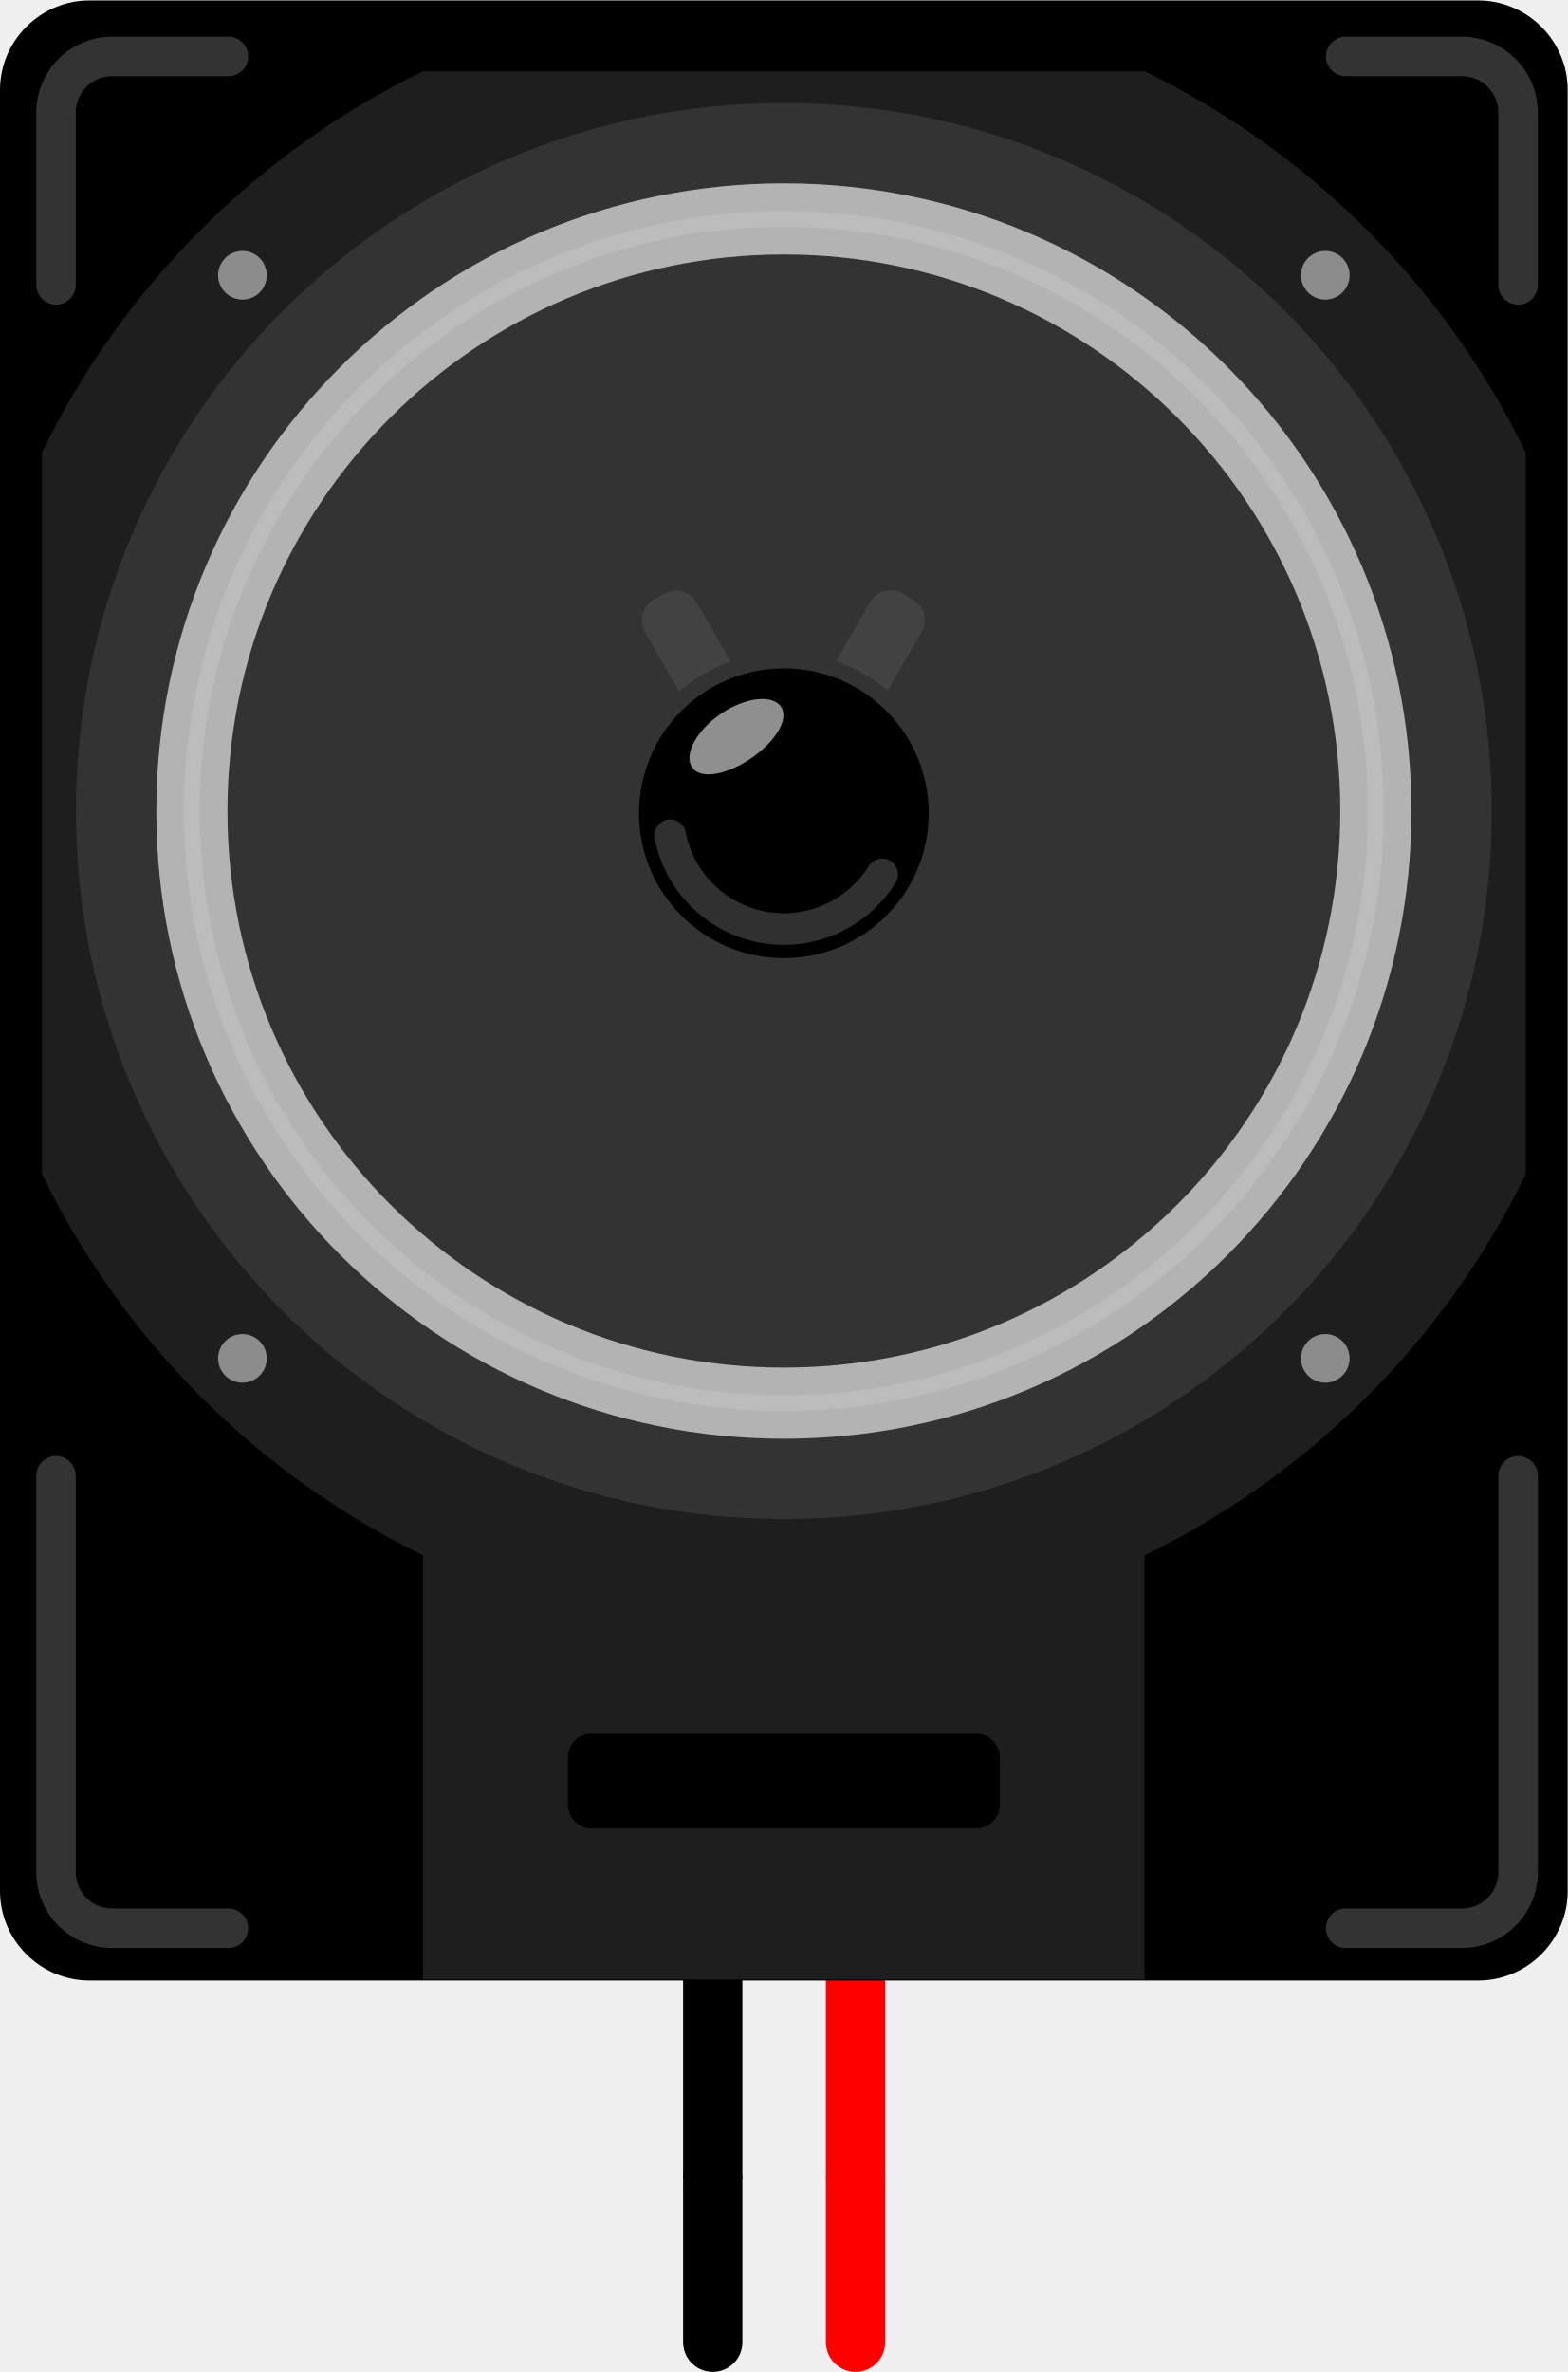
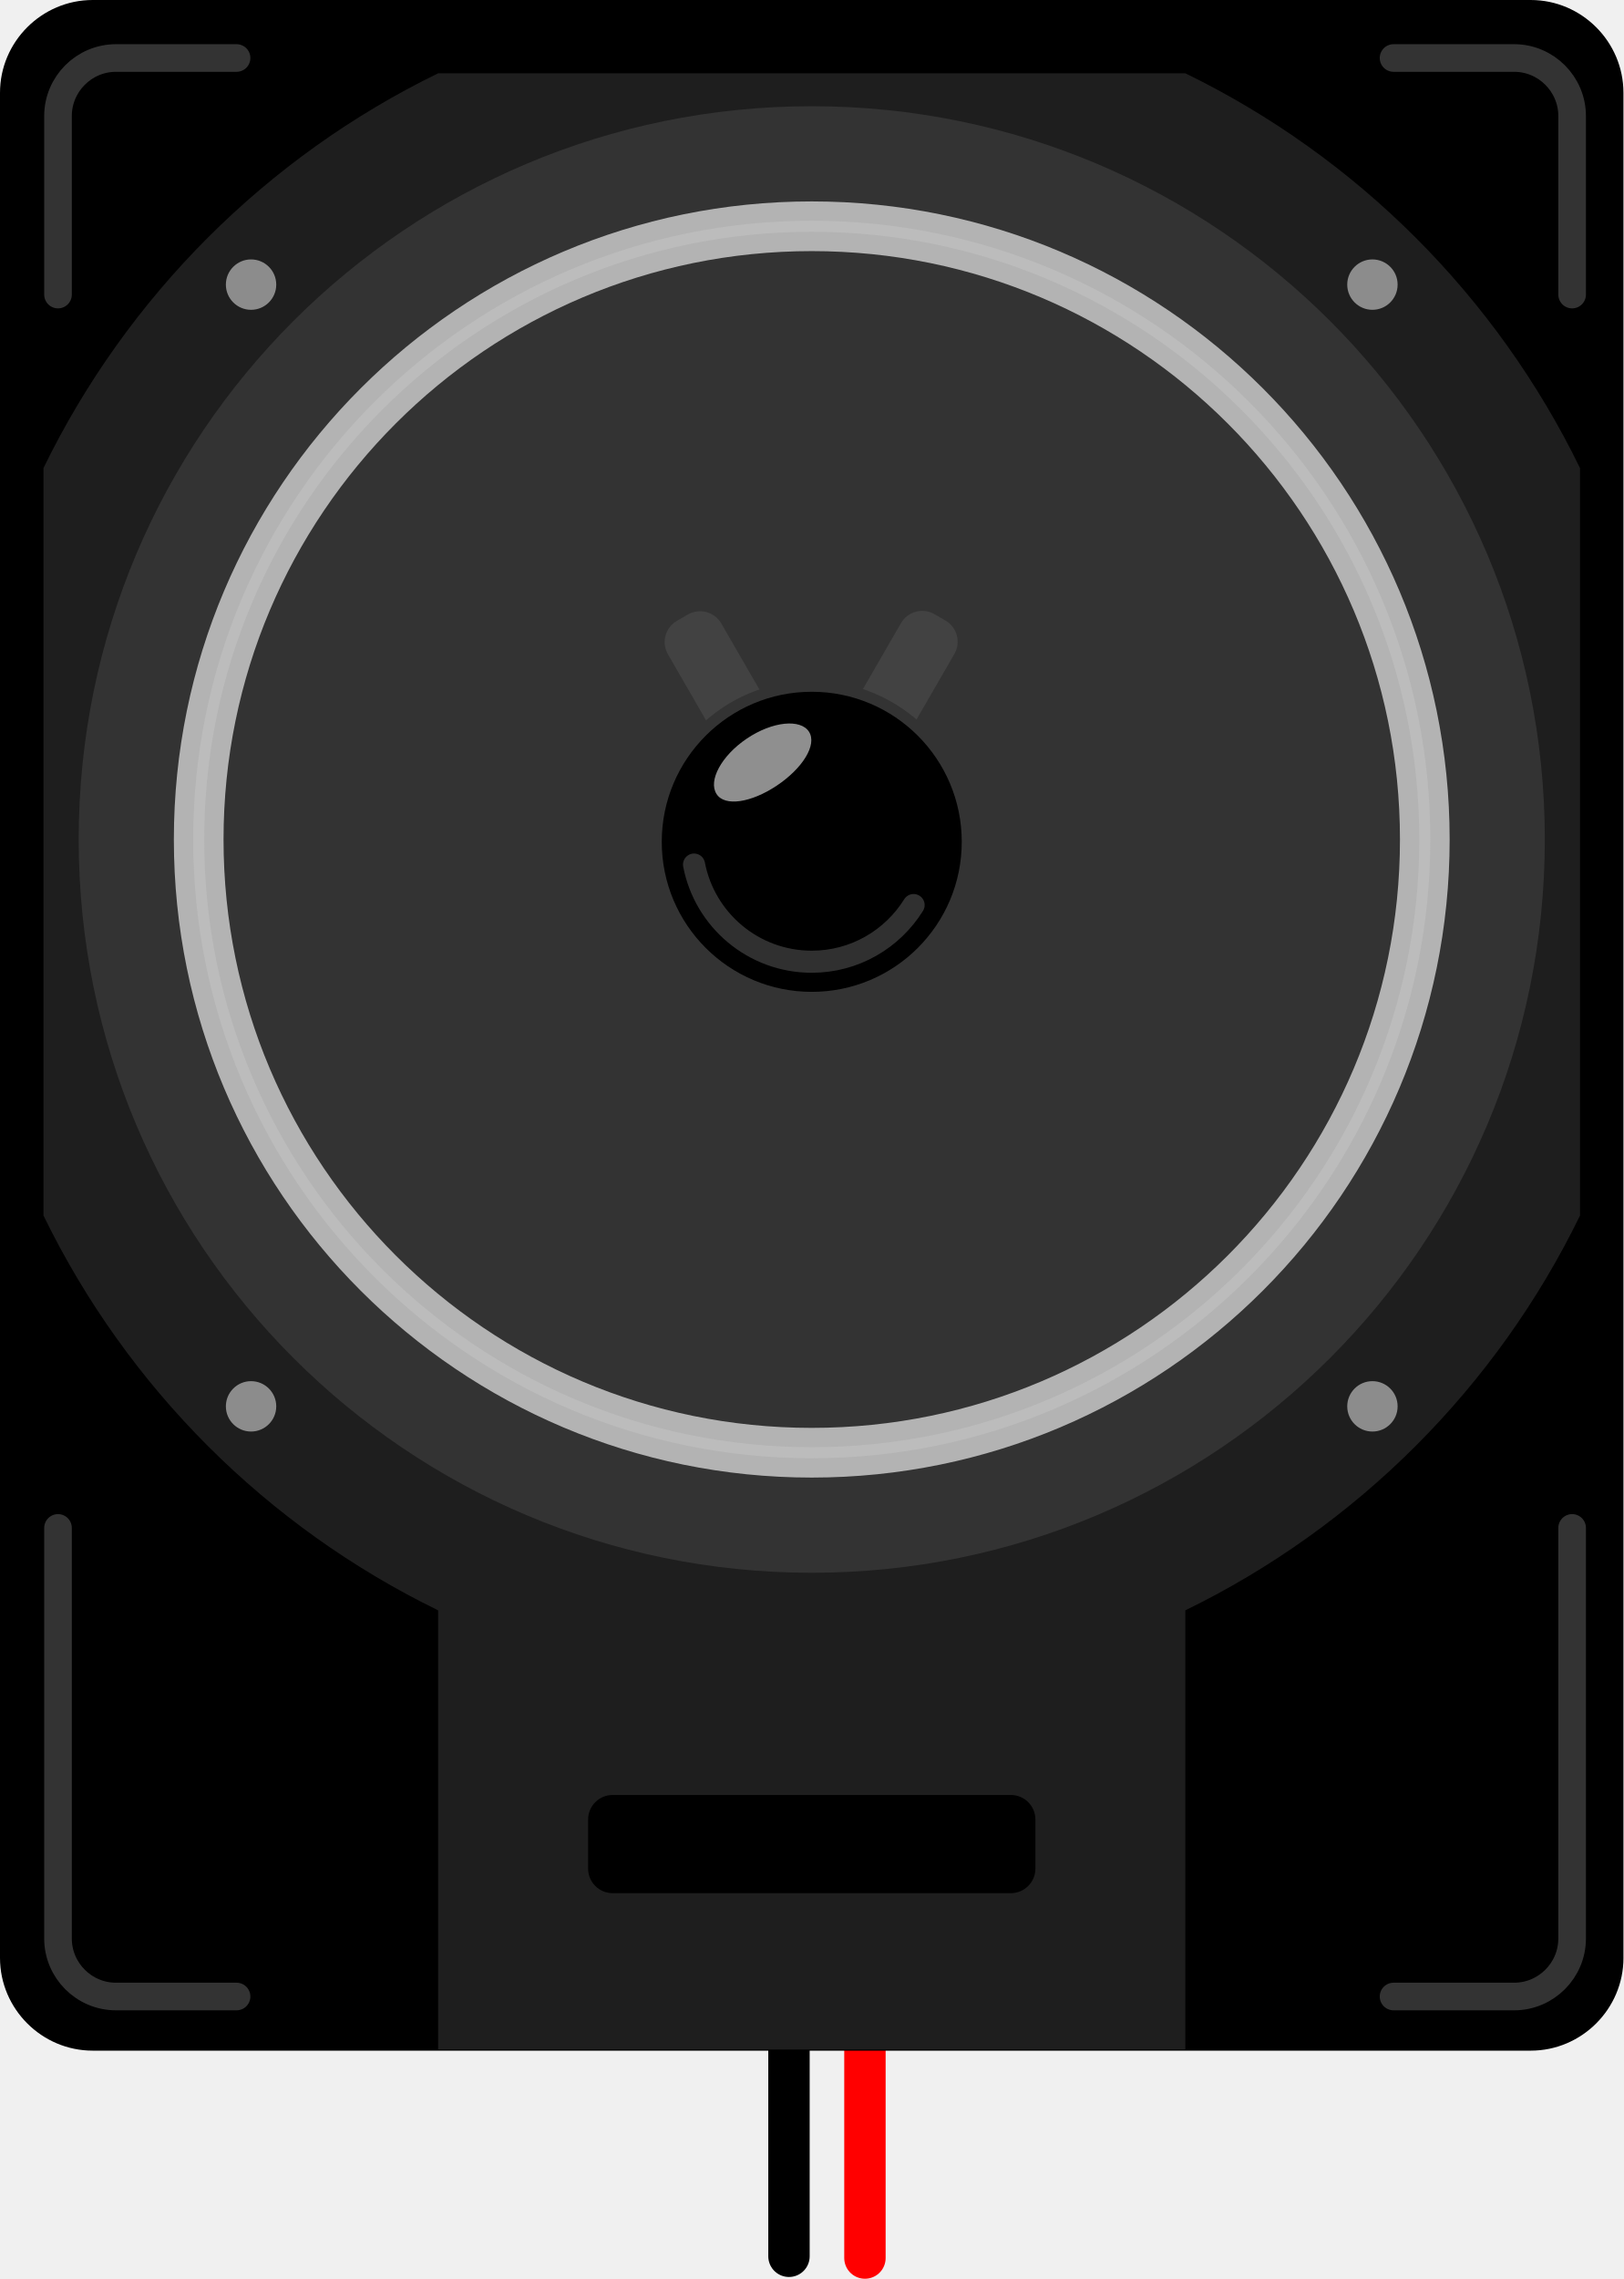
- <svg xmlns="http://www.w3.org/2000/svg" version="1.2" baseProfile="tiny" x="0in" y="0in" width="1.102in" height="1.667in" viewBox="0 0 79.344 120.012">
-   <path stroke="#000000" stroke-width="3" stroke-linecap="round" stroke-linejoin="round" fill="none" d="M36.073,110.255L36.073,118.512" />
-   <path stroke="#ff0000" stroke-width="3" stroke-linecap="round" stroke-linejoin="round" fill="none" d="M43.301,110.255L43.301,118.512" />
-   <g partID="57420">
-     <g id="breadboard">
-       <rect height="0.2" width="1" id="connector0pin" fill="#919191" x="34.984" y="109" />
-       <rect height="0.2" width="1" id="connector1pin" fill="#919191" x="42.203" y="109" />
-       <g stroke-width="3" id="connector0leg" y1="110.255" y2="118.512" stroke-linecap="round" x1="36.073" x2="36.073" stroke="#000000" fill="none" />
-       <g stroke-width="3" id="connector1leg" y1="110.255" y2="118.512" stroke-linecap="round" x1="43.301" x2="43.301" stroke="#ff0000" fill="none" />
-       <path stroke-width="3" d="M36.073,99.892l0,10.363" fill="none" stroke="#000000" />
-       <path stroke-width="3" d="M43.301,99.892l0,10.363" fill="none" stroke="#FF0000" />
-       <g>
-         <g>
-           <path d="M79.344,95.675c0,2.494,-2.04,4.534,-4.533,4.534L4.533,100.209C2.04,100.209,0,98.169,0,95.675L0,4.55c0,-2.494,2.04,-4.534,4.533,-4.534l70.277,0c2.493,0,4.533,2.04,4.533,4.534L79.343,95.675z" />
-           <g>
-             <g>
-               <path d="M77.221,22.887c-4.087,-8.389,-10.9,-15.204,-19.29,-19.29L21.414,3.597c-8.39,4.086,-15.203,10.901,-19.29,19.29l0,36.517c4.087,8.39,10.9,15.203,19.289,19.291l36.519,0c8.389,-4.088,15.202,-10.9,19.289,-19.29L77.221,22.887z" fill="#1E1E1E" />
-               <rect height="21.581" width="36.517" fill="#1E1E1E" x="21.413" y="78.573" />
-               <g>
-                 <circle r="35.827" cx="39.673" cy="41.033" fill="#333333" />
-                 <circle stroke-width="3.6" r="29.962" cx="39.673" cy="41.033" fill="none" stroke="#B3B3B3" />
-                 <circle stroke-width="0.8" r="29.962" cx="39.673" cy="41.033" fill="none" stroke="#BCBCBC" />
-                 <g>
-                   <g>
-                     <path d="M46.642,31.971c0.332,-0.574,0.136,-1.308,-0.438,-1.639l-0.53,-0.307c-0.574,-0.332,-1.309,-0.135,-1.641,0.438l-2.639,4.572l2.607,1.506L46.642,31.971z" fill="#424242" />
-                     <path d="M35.254,30.481c-0.332,-0.574,-1.064,-0.771,-1.64,-0.439l-0.53,0.307c-0.573,0.33,-0.771,1.064,-0.438,1.638l2.64,4.573l2.608,-1.507L35.254,30.481z" fill="#424242" />
+ <svg xmlns="http://www.w3.org/2000/svg" width="41.503mm" height="58.245mm" viewBox="0 0 41.503 58.245" version="1.1" id="svg5809">
+   <defs id="defs5803" />
+   <g id="layer1" transform="translate(-45.77214,-71.32964)">
+     <g id="g6460">
+       <rect style="fill:#919191;stroke-width:0.353" height="0.105" width="0.523" x="67.848" id="connector1pin" y="128.337" />
+       <path style="fill:none;stroke:#000000;stroke-width:1.058;stroke-linecap:round;stroke-miterlimit:4;stroke-dasharray:none" id="path10" d="m 65.942,123.573 v 5.421" />
+       <path style="fill:none;stroke:#ff0000;stroke-width:1.058;stroke-linecap:round" id="path12" d="m 67.884,123.618 v 5.421" />
+       <g transform="matrix(0.5230809,0,0,0.5230809,45.77214,71.32127)" style="stroke-width:0.674" id="g66">
+         <g style="stroke-width:0.674" id="g62">
+           <path style="stroke-width:0.674" id="path14" d="m 79.344,95.675 c 0,2.494 -2.04,4.534 -4.533,4.534 H 4.533 C 2.04,100.209 0,98.169 0,95.675 V 4.55 C 0,2.056 2.04,0.016 4.533,0.016 H 74.81 c 2.493,0 4.533,2.04 4.533,4.534 v 91.125 z" />
+           <g style="stroke-width:0.674" id="g60">
+             <g style="stroke-width:0.674" id="g58">
+               <path style="fill:#1e1e1e;stroke-width:0.674" id="path16" d="M 77.221,22.887 C 73.134,14.498 66.321,7.683 57.931,3.597 H 21.414 C 13.024,7.683 6.211,14.498 2.124,22.887 v 36.517 c 4.087,8.39 10.9,15.203 19.289,19.291 h 36.519 c 8.389,-4.088 15.202,-10.9 19.289,-19.29 z" />
+               <rect style="fill:#1e1e1e;stroke-width:0.674" id="rect18" height="21.581" width="36.517" x="21.413" y="78.573" />
+               <g style="stroke-width:0.674" id="g46">
+                 <circle style="fill:#333333;stroke-width:0.674" id="circle20" cx="39.673" cy="41.033" r="35.827" />
+                 <circle style="fill:none;stroke:#b3b3b3;stroke-width:2.428" id="circle22" cx="39.673" cy="41.033" r="29.962" />
+                 <circle style="fill:none;stroke:#bcbcbc;stroke-width:0.54" id="circle24" cx="39.673" cy="41.033" r="29.962" />
+                 <g style="stroke-width:0.674" id="g44">
+                   <g style="stroke-width:0.674" id="g30">
+                     <path style="fill:#424242;stroke-width:0.674" id="path26" d="m 46.642,31.971 c 0.332,-0.574 0.136,-1.308 -0.438,-1.639 l -0.53,-0.307 C 45.1,29.693 44.365,29.89 44.033,30.463 l -2.639,4.572 2.607,1.506 z" />
+                     <path style="fill:#424242;stroke-width:0.674" id="path28" d="M 35.254,30.481 C 34.922,29.907 34.19,29.71 33.614,30.042 l -0.53,0.307 c -0.573,0.33 -0.771,1.064 -0.438,1.638 l 2.64,4.573 2.608,-1.507 z" />
                  </g>
-                   <g>
-                     <g>
-                       <circle stroke-width="1.6" r="7.331" cx="39.673" cy="41.146" fill="none" stroke="#333333" />
-                       <circle r="7.331" cx="39.673" cy="41.146" />
+                   <g style="stroke-width:0.674" id="g42">
+                     <g style="stroke-width:0.674" id="g36">
+                       <circle style="fill:none;stroke:#333333;stroke-width:1.079" id="circle32" cx="39.673" cy="41.146" r="7.331" />
+                       <circle style="stroke-width:0.674" id="circle34" cx="39.673" cy="41.146" r="7.331" />
                    </g>
-                     <path enable-background="new    " stroke-width="1.6" opacity="0.19" stroke-linecap="round" d="M44.651,44.236c-1.034,1.662,-2.877,2.769,-4.978,2.769c-2.856,0,-5.234,-2.043,-5.753,-4.747" fill="none" stroke="#FFFFFF" />
-                     <path enable-background="new    " opacity="0.56" d="M39.538,35.768c0.409,0.641,-0.32,1.795,-1.573,2.632c-1.251,0.837,-2.551,1.039,-2.946,0.409c-0.416,-0.644,0.235,-1.867,1.483,-2.708S39.127,35.127,39.538,35.768z" fill="#FFFFFF" />
+                     <path style="opacity:0.19;fill:none;stroke:#ffffff;stroke-width:1.079;stroke-linecap:round" id="path38" enable-background="new    " d="m 44.651,44.236 c -1.034,1.662 -2.877,2.769 -4.978,2.769 -2.856,0 -5.234,-2.043 -5.753,-4.747" />
+                     <path style="opacity:0.56;fill:#ffffff;stroke-width:0.674" id="path40" enable-background="new    " d="m 39.538,35.768 c 0.409,0.641 -0.32,1.795 -1.573,2.632 -1.251,0.837 -2.551,1.039 -2.946,0.409 -0.416,-0.644 0.235,-1.867 1.483,-2.708 1.248,-0.841 2.625,-0.974 3.036,-0.333 z" />
                  </g>
                </g>
              </g>
-               <g>
-                 <circle r="1.231" cx="12.27" cy="13.922" fill="#8C8C8C" />
-                 <circle r="1.231" cx="67.075" cy="13.922" fill="#8C8C8C" />
-                 <circle r="1.231" cx="12.27" cy="68.729" fill="#8C8C8C" />
-                 <circle r="1.231" cx="67.075" cy="68.729" fill="#8C8C8C" />
+               <g style="stroke-width:0.674" id="g56">
+                 <circle style="fill:#8c8c8c;stroke-width:0.674" id="circle48" cx="12.27" cy="13.922" r="1.231" />
+                 <circle style="fill:#8c8c8c;stroke-width:0.674" id="circle50" cx="67.075" cy="13.922" r="1.231" />
+                 <circle style="fill:#8c8c8c;stroke-width:0.674" id="circle52" cx="12.27" cy="68.729" r="1.231" />
+                 <circle style="fill:#8c8c8c;stroke-width:0.674" id="circle54" cx="67.075" cy="68.729" r="1.231" />
              </g>
            </g>
          </g>
        </g>
-         <path d="M50.603,91.315c0,0.663,-0.537,1.199,-1.2,1.199l-19.46,0c-0.663,0,-1.2,-0.536,-1.2,-1.199l0,-2.399c0,-0.663,0.537,-1.199,1.2,-1.199l19.46,0c0.663,0,1.2,0.536,1.2,1.199L50.603,91.315z" />
+         <path style="stroke-width:0.674" id="path64" d="m 50.603,91.315 c 0,0.663 -0.537,1.199 -1.2,1.199 h -19.46 c -0.663,0 -1.2,-0.536 -1.2,-1.199 v -2.399 c 0,-0.663 0.537,-1.199 1.2,-1.199 h 19.46 c 0.663,0 1.2,0.536 1.2,1.199 z" />
      </g>
-       <path stroke-width="2" stroke-linecap="round" d="M2.834,14.409L2.834,5.683c0,-1.559,1.274,-2.833,2.833,-2.833l5.893,0" fill="none" stroke="#333333" />
-       <path stroke-width="2" stroke-linecap="round" d="M76.834,14.409L76.834,5.683c0,-1.559,-1.275,-2.833,-2.833,-2.833l-5.894,0" fill="none" stroke="#333333" />
-       <path stroke-width="2" stroke-linecap="round" d="M76.835,74.669L76.835,94.73c0,1.56,-1.275,2.834,-2.834,2.834l-5.894,0" fill="none" stroke="#333333" />
-       <path stroke-width="2" stroke-linecap="round" d="M2.834,74.669L2.834,94.73c0,1.56,1.274,2.834,2.833,2.834l5.894,0" fill="none" stroke="#333333" />
+       <path style="fill:none;stroke:#333333;stroke-width:0.706;stroke-linecap:round" id="path68" d="m 47.255,78.858 v -4.564 c 0,-0.815 0.666,-1.482 1.482,-1.482 h 3.083" />
+       <path style="fill:none;stroke:#333333;stroke-width:0.706;stroke-linecap:round" id="path70" d="m 85.963,78.858 v -4.564 c 0,-0.815 -0.667,-1.482 -1.482,-1.482 h -3.083" />
+       <path style="fill:none;stroke:#333333;stroke-width:0.706;stroke-linecap:round" id="path72" d="m 85.963,110.379 v 10.494 c 0,0.816 -0.667,1.482 -1.482,1.482 h -3.083" />
+       <path style="fill:none;stroke:#333333;stroke-width:0.706;stroke-linecap:round" id="path74" d="m 47.255,110.379 v 10.494 c 0,0.816 0.666,1.482 1.482,1.482 h 3.083" />
    </g>
  </g>
</svg>
